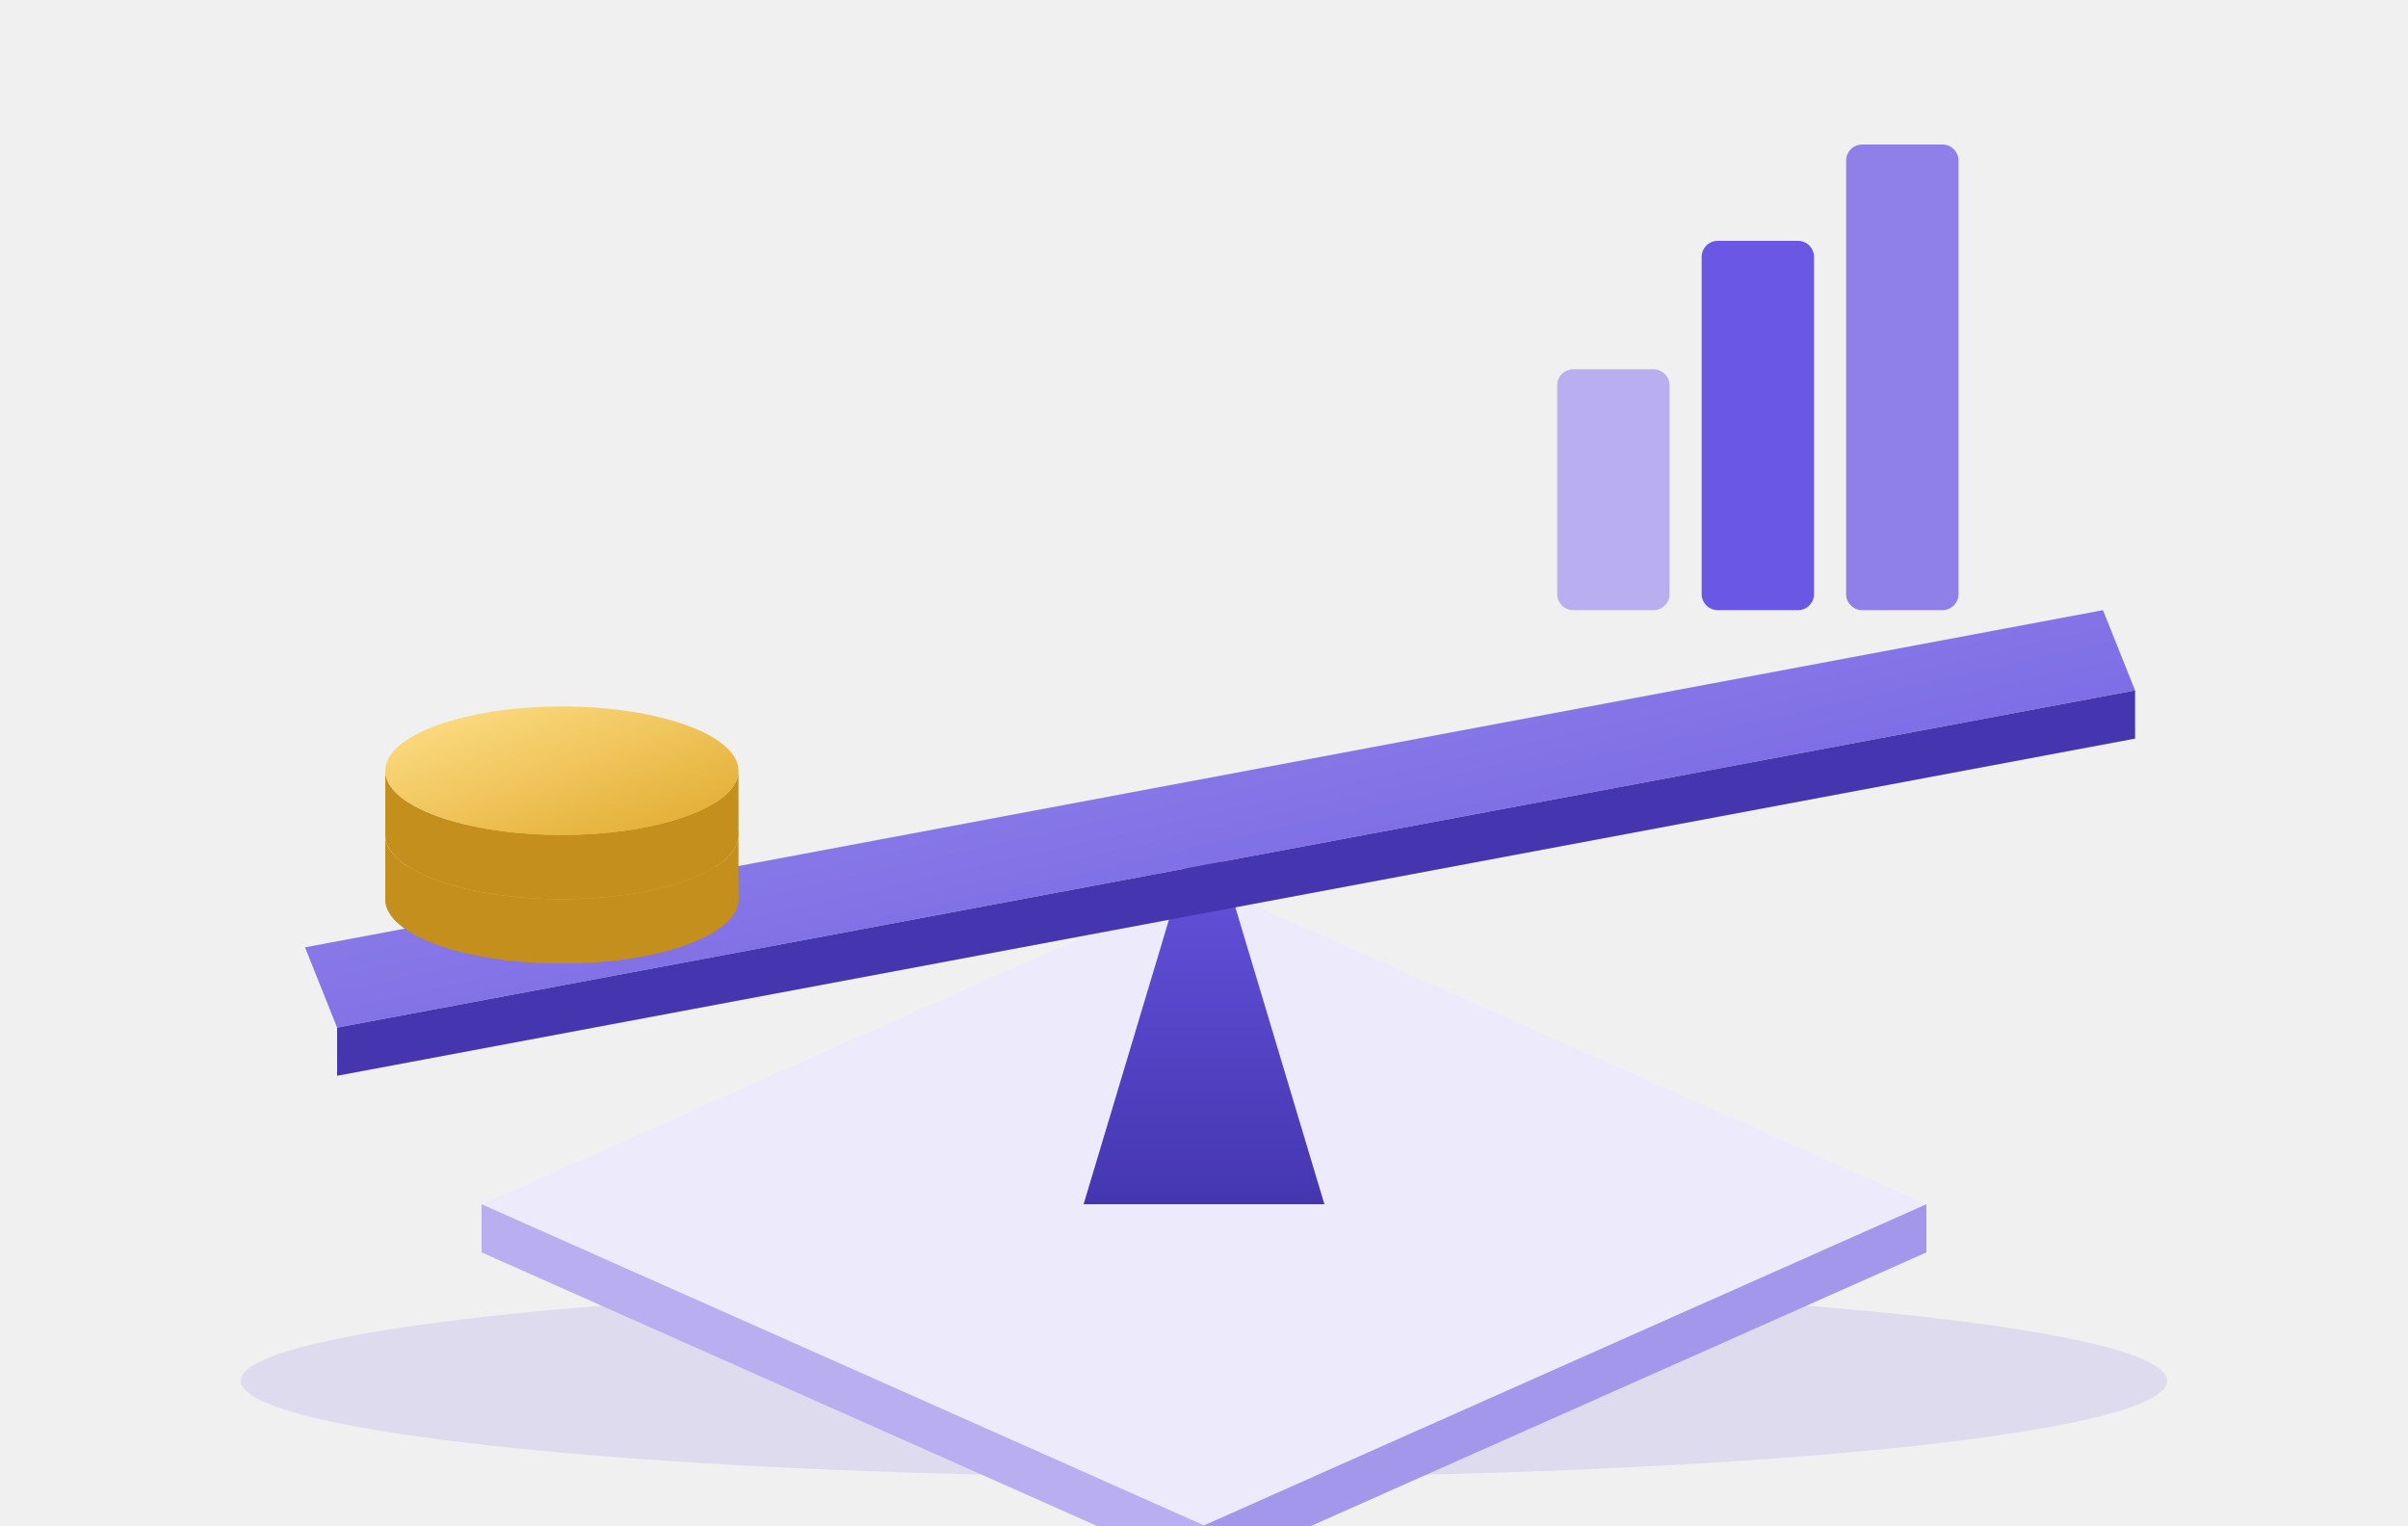
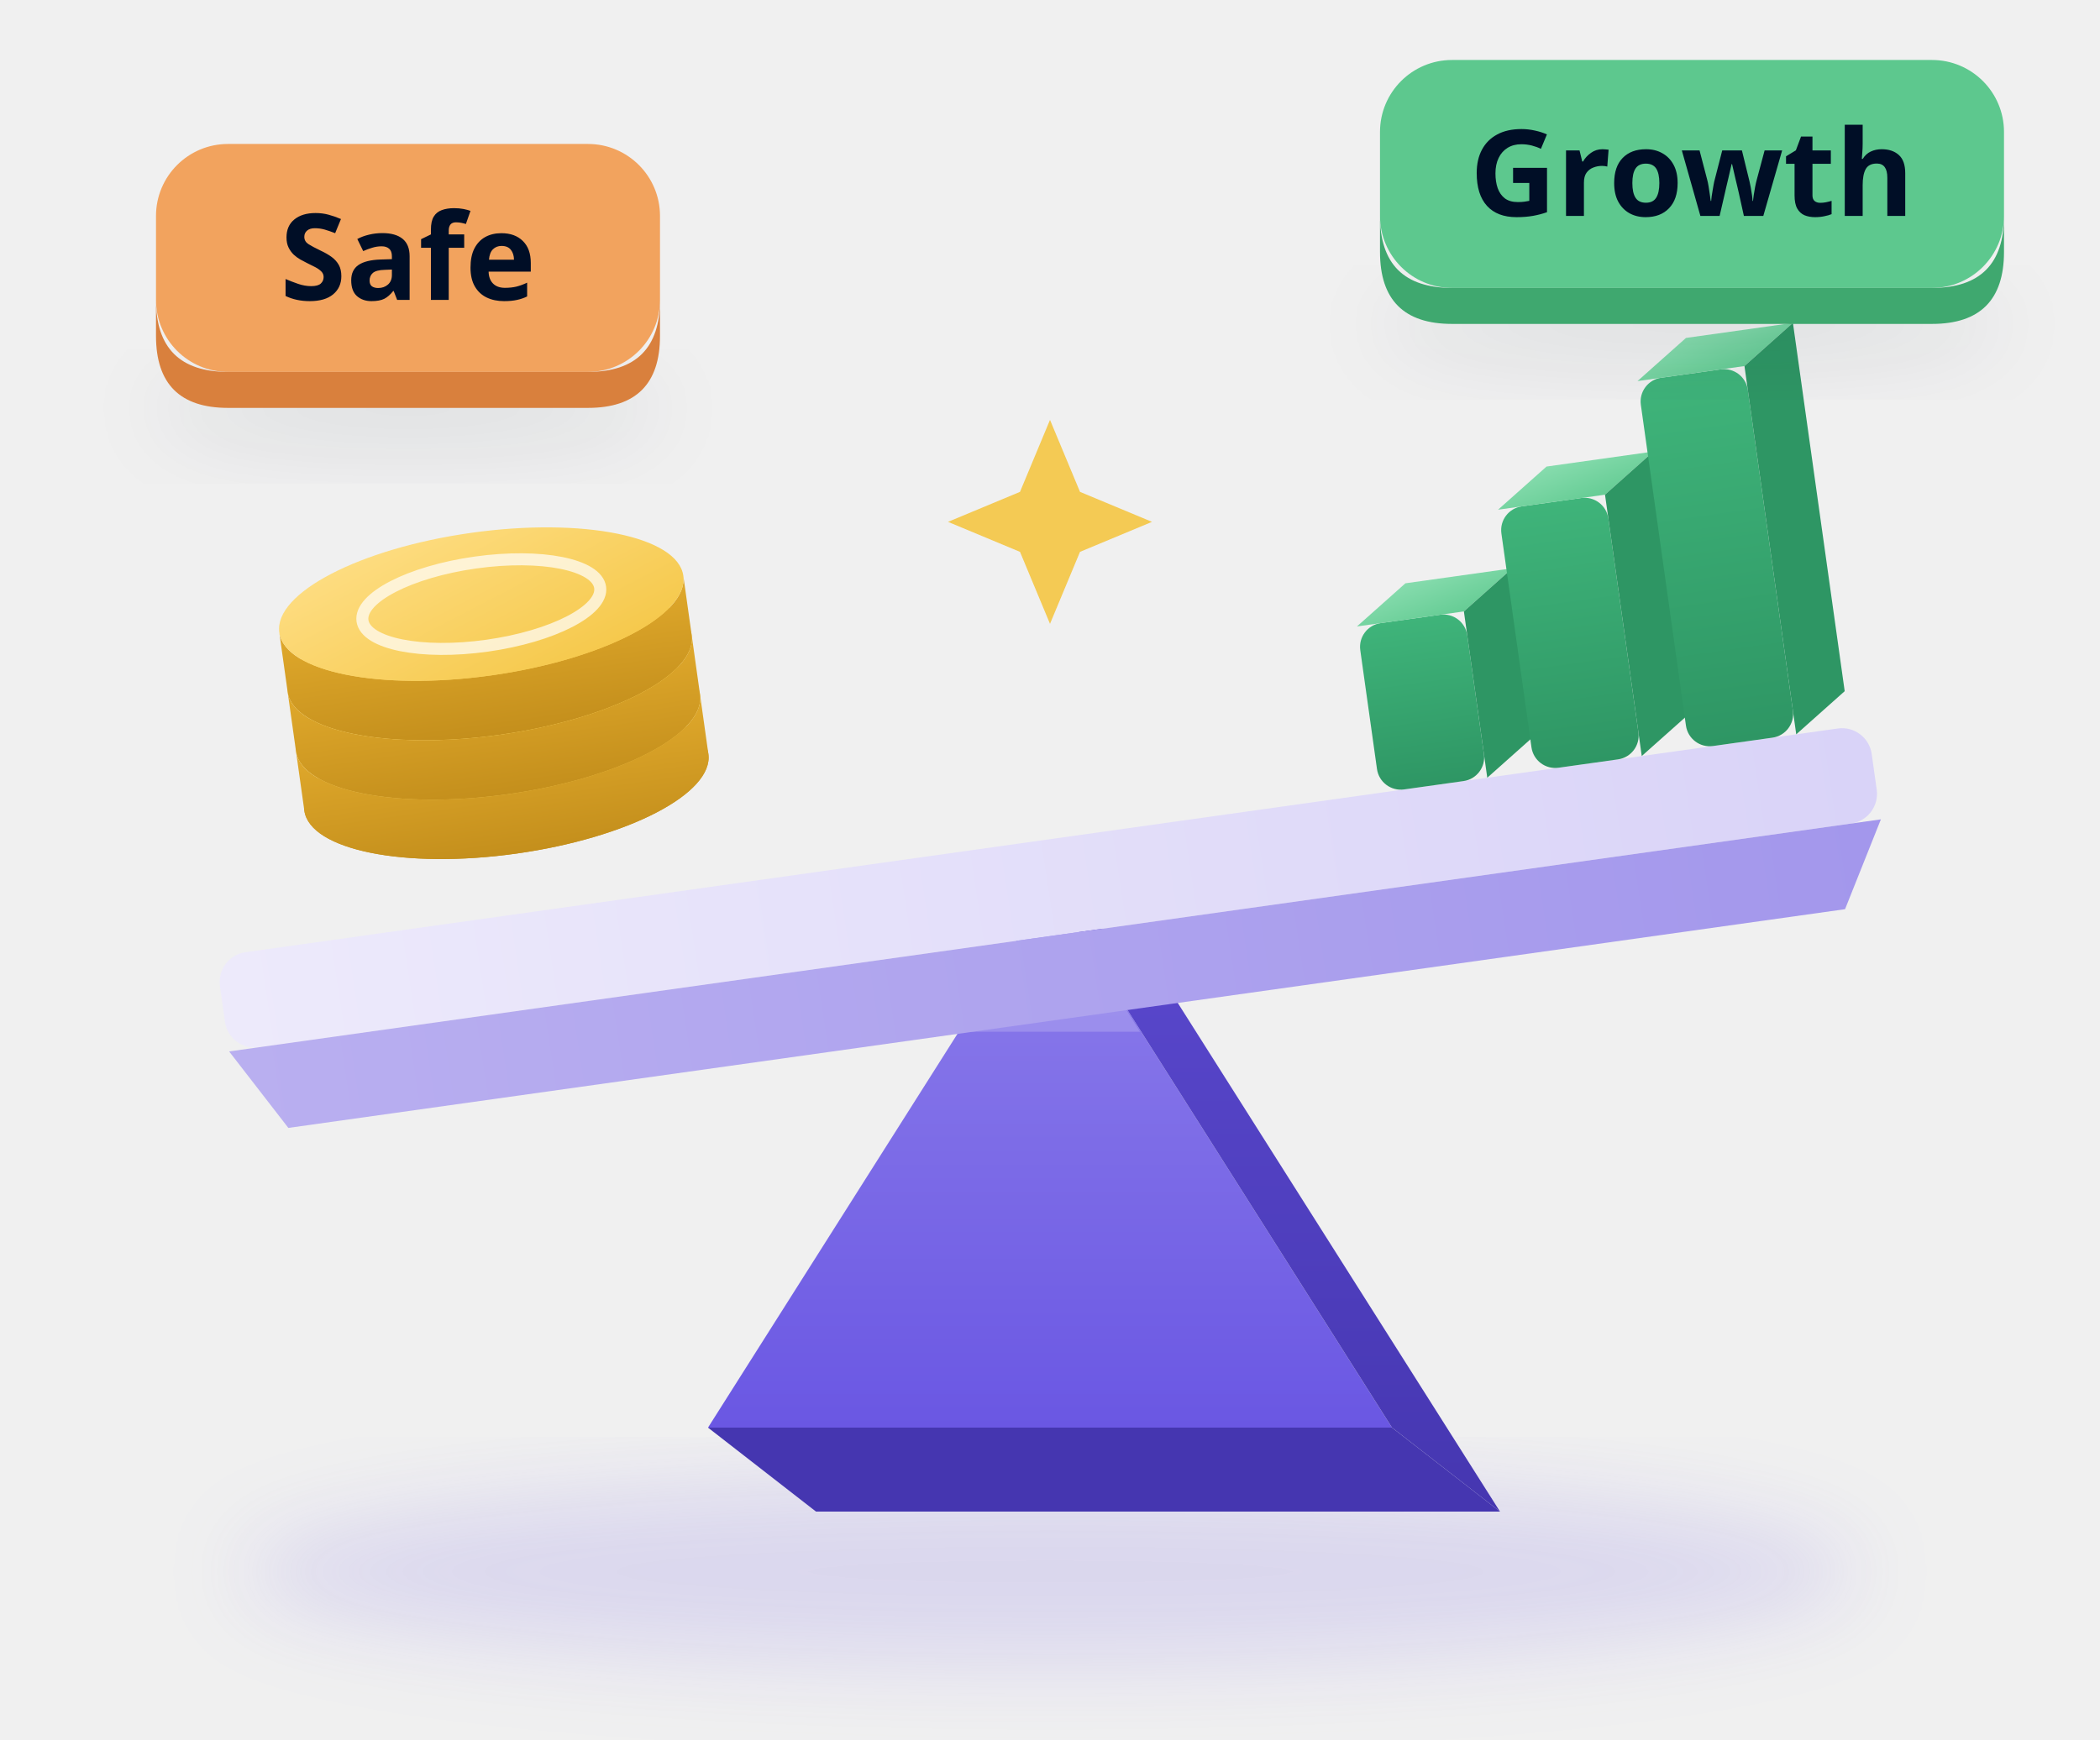
- <svg xmlns="http://www.w3.org/2000/svg" width="300" height="190" viewBox="0 0 300 190" fill="none">
+ <svg xmlns="http://www.w3.org/2000/svg" width="350" height="290" viewBox="0 0 350 290" fill="none" role="img" aria-label="A three dimensional seesaw with a stack of coins resting low on one end and three rising bars on the other">
  <defs>
-     <linearGradient id="g1" x1="0" y1="0" x2="1" y2="1">
-       <stop offset="0" stop-color="#9C8FEA" />
+     <filter id="soft" x="-20%" y="-20%" width="140%" height="160%">
+       <feGaussianBlur stdDeviation="7" />
+     </filter>
+     <linearGradient id="wedge" x1="0" y1="0" x2="0" y2="1">
+       <stop offset="0" stop-color="#8E7FEB" />
      <stop offset="1" stop-color="#6A57E3" />
    </linearGradient>
-     <linearGradient id="g2" x1="0" y1="0" x2="0" y2="1">
-       <stop offset="0" stop-color="#6A57E3" />
+     <linearGradient id="wedgeSide" x1="0" y1="0" x2="0" y2="1">
+       <stop offset="0" stop-color="#5B49CF" />
      <stop offset="1" stop-color="#4536B0" />
    </linearGradient>
-     <linearGradient id="gold" x1="0" y1="0" x2="1" y2="1">
+     <linearGradient id="plankTop" x1="0" y1="0" x2="1" y2="0">
+       <stop offset="0" stop-color="#EDEAFB" />
+       <stop offset="1" stop-color="#D9D3F8" />
+     </linearGradient>
+     <linearGradient id="plankFront" x1="0" y1="0" x2="1" y2="0">
+       <stop offset="0" stop-color="#B9AFF0" />
+       <stop offset="1" stop-color="#A397EC" />
+     </linearGradient>
+     <linearGradient id="coinTop" x1="0" y1="0" x2="1" y2="1">
      <stop offset="0" stop-color="#FFE08A" />
-       <stop offset="1" stop-color="#E0A92C" />
+       <stop offset="1" stop-color="#F4C542" />
+     </linearGradient>
+     <linearGradient id="coinSide" x1="0" y1="0" x2="0" y2="1">
+       <stop offset="0" stop-color="#E0A92C" />
+       <stop offset="1" stop-color="#C48F1C" />
+     </linearGradient>
+     <linearGradient id="barTop" x1="0" y1="0" x2="1" y2="1">
+       <stop offset="0" stop-color="#8FE0B4" />
+       <stop offset="1" stop-color="#5DC88E" />
+     </linearGradient>
+     <linearGradient id="barSide" x1="0" y1="0" x2="0" y2="1">
+       <stop offset="0" stop-color="#3FB47A" />
+       <stop offset="1" stop-color="#2E9664" />
    </linearGradient>
  </defs>
-   <ellipse cx="150" cy="172" rx="120" ry="12" fill="#6A57E3" opacity="0.14" />
-   <path d="M60 150 L150 110 L240 150 L150 190 Z" fill="#EDEAFB" />
-   <path d="M60 150 L150 190 L150 196 L60 156 Z" fill="#B9AFF0" />
-   <path d="M150 190 L240 150 L240 156 L150 196 Z" fill="#A397EC" />
-   <path d="M135 150 L150 100 L165 150 Z" fill="url(#g2)" />
-   <path d="M38 118 L262 76 L266 86 L42 128 Z" fill="url(#g1)" />
-   <path d="M42 128 L266 86 L266 92 L42 134 Z" fill="#4536B0" />
+   <ellipse cx="175" cy="262" rx="135" ry="16" fill="#6A57E3" opacity="0.16" filter="url(#soft)" />
  <g>
-     <ellipse cx="70" cy="112" rx="22" ry="8" fill="#C48F1C" />
-     <path d="M48 112 L48 104 A22 8 0 0 0 92 104 L92 112 A22 8 0 0 1 48 112 Z" fill="#C48F1C" />
-     <ellipse cx="70" cy="104" rx="22" ry="8" fill="url(#gold)" />
-     <path d="M48 104 L48 96 A22 8 0 0 0 92 96 L92 104 A22 8 0 0 1 48 104 Z" fill="#C48F1C" />
-     <ellipse cx="70" cy="96" rx="22" ry="8" fill="url(#gold)" />
+     <path d="M175 148 L118 238 L232 238 Z" fill="url(#wedge)" />
+     <path d="M118 238 L232 238 L250 252 L136 252 Z" fill="#4536B0" />
+     <path d="M175 148 L232 238 L250 252 L193 162 Z" fill="url(#wedgeSide)" />
+     <path d="M175 148 L160 172 L190 172 Z" fill="#FFFFFF" opacity="0.18" />
+   </g>
+   <g transform="rotate(-8 175 150)">
+     <rect x="36" y="140" width="278" height="16" rx="5" fill="url(#plankTop)" />
+     <path d="M36 156 L314 156 L306 170 L44 170 Z" fill="url(#plankFront)" />
+     <g>
+       <ellipse cx="88" cy="118" rx="34" ry="12" fill="url(#coinSide)" />
+       <path d="M54 118 L54 108 A34 12 0 0 0 122 108 L122 118 A34 12 0 0 1 54 118 Z" fill="url(#coinSide)" />
+       <ellipse cx="88" cy="108" rx="34" ry="12" fill="url(#coinTop)" />
+       <path d="M54 108 L54 98 A34 12 0 0 0 122 98 L122 108 A34 12 0 0 1 54 108 Z" fill="url(#coinSide)" />
+       <ellipse cx="88" cy="98" rx="34" ry="12" fill="url(#coinTop)" />
+       <path d="M54 98 L54 88 A34 12 0 0 0 122 88 L122 98 A34 12 0 0 1 54 98 Z" fill="url(#coinSide)" />
+       <ellipse cx="88" cy="88" rx="34" ry="12" fill="url(#coinTop)" />
+       <ellipse cx="88" cy="88" rx="20" ry="7" fill="none" stroke="#FFFFFF" stroke-width="2" opacity="0.7" />
+     </g>
+     <g>
+       <rect x="232" y="112" width="18" height="28" rx="4" fill="url(#barSide)" />
+       <path d="M232 112 L241 106 L259 106 L250 112 Z" fill="url(#barTop)" />
+       <path d="M250 112 L259 106 L259 134 L250 140 Z" fill="#2E9664" />
+       <rect x="258" y="96" width="18" height="44" rx="4" fill="url(#barSide)" />
+       <path d="M258 96 L267 90 L285 90 L276 96 Z" fill="url(#barTop)" />
+       <path d="M276 96 L285 90 L285 134 L276 140 Z" fill="#2E9664" />
+       <rect x="284" y="78" width="18" height="62" rx="4" fill="url(#barSide)" />
+       <path d="M284 78 L293 72 L311 72 L302 78 Z" fill="url(#barTop)" />
+       <path d="M302 78 L311 72 L311 134 L302 140 Z" fill="#2E9664" />
+     </g>
  </g>
  <g>
-     <rect x="212" y="30" width="14" height="46" rx="2" fill="#6A57E3" />
-     <rect x="230" y="18" width="14" height="58" rx="2" fill="#8F7FE8" />
-     <rect x="194" y="46" width="14" height="30" rx="2" fill="#B9AFF0" />
+     <ellipse cx="68" cy="68" rx="42" ry="7" fill="#000E26" opacity="0.08" filter="url(#soft)" />
+     <rect x="26" y="24" width="84" height="38" rx="12" fill="#F2A35E" />
+     <path d="M26 50 Q26 62 38 62 L98 62 Q110 62 110 50 L110 56 Q110 68 98 68 L38 68 Q26 68 26 56 Z" fill="#D9803D" />
+     <text x="68" y="50" text-anchor="middle" font-family="system-ui, sans-serif" font-size="20" font-weight="700" fill="#000E26">Safe</text>
  </g>
+   <g>
+     <ellipse cx="282" cy="54" rx="52" ry="7" fill="#000E26" opacity="0.08" filter="url(#soft)" />
+     <rect x="230" y="10" width="104" height="38" rx="12" fill="#5DC88E" />
+     <path d="M230 36 Q230 48 242 48 L322 48 Q334 48 334 36 L334 42 Q334 54 322 54 L242 54 Q230 54 230 42 Z" fill="#3FA86F" />
+     <text x="282" y="36" text-anchor="middle" font-family="system-ui, sans-serif" font-size="20" font-weight="700" fill="#000E26">Growth</text>
+   </g>
+   <path d="M175 70 L180 82 L192 87 L180 92 L175 104 L170 92 L158 87 L170 82 Z" fill="#F4C542" opacity="0.9" />
</svg>
